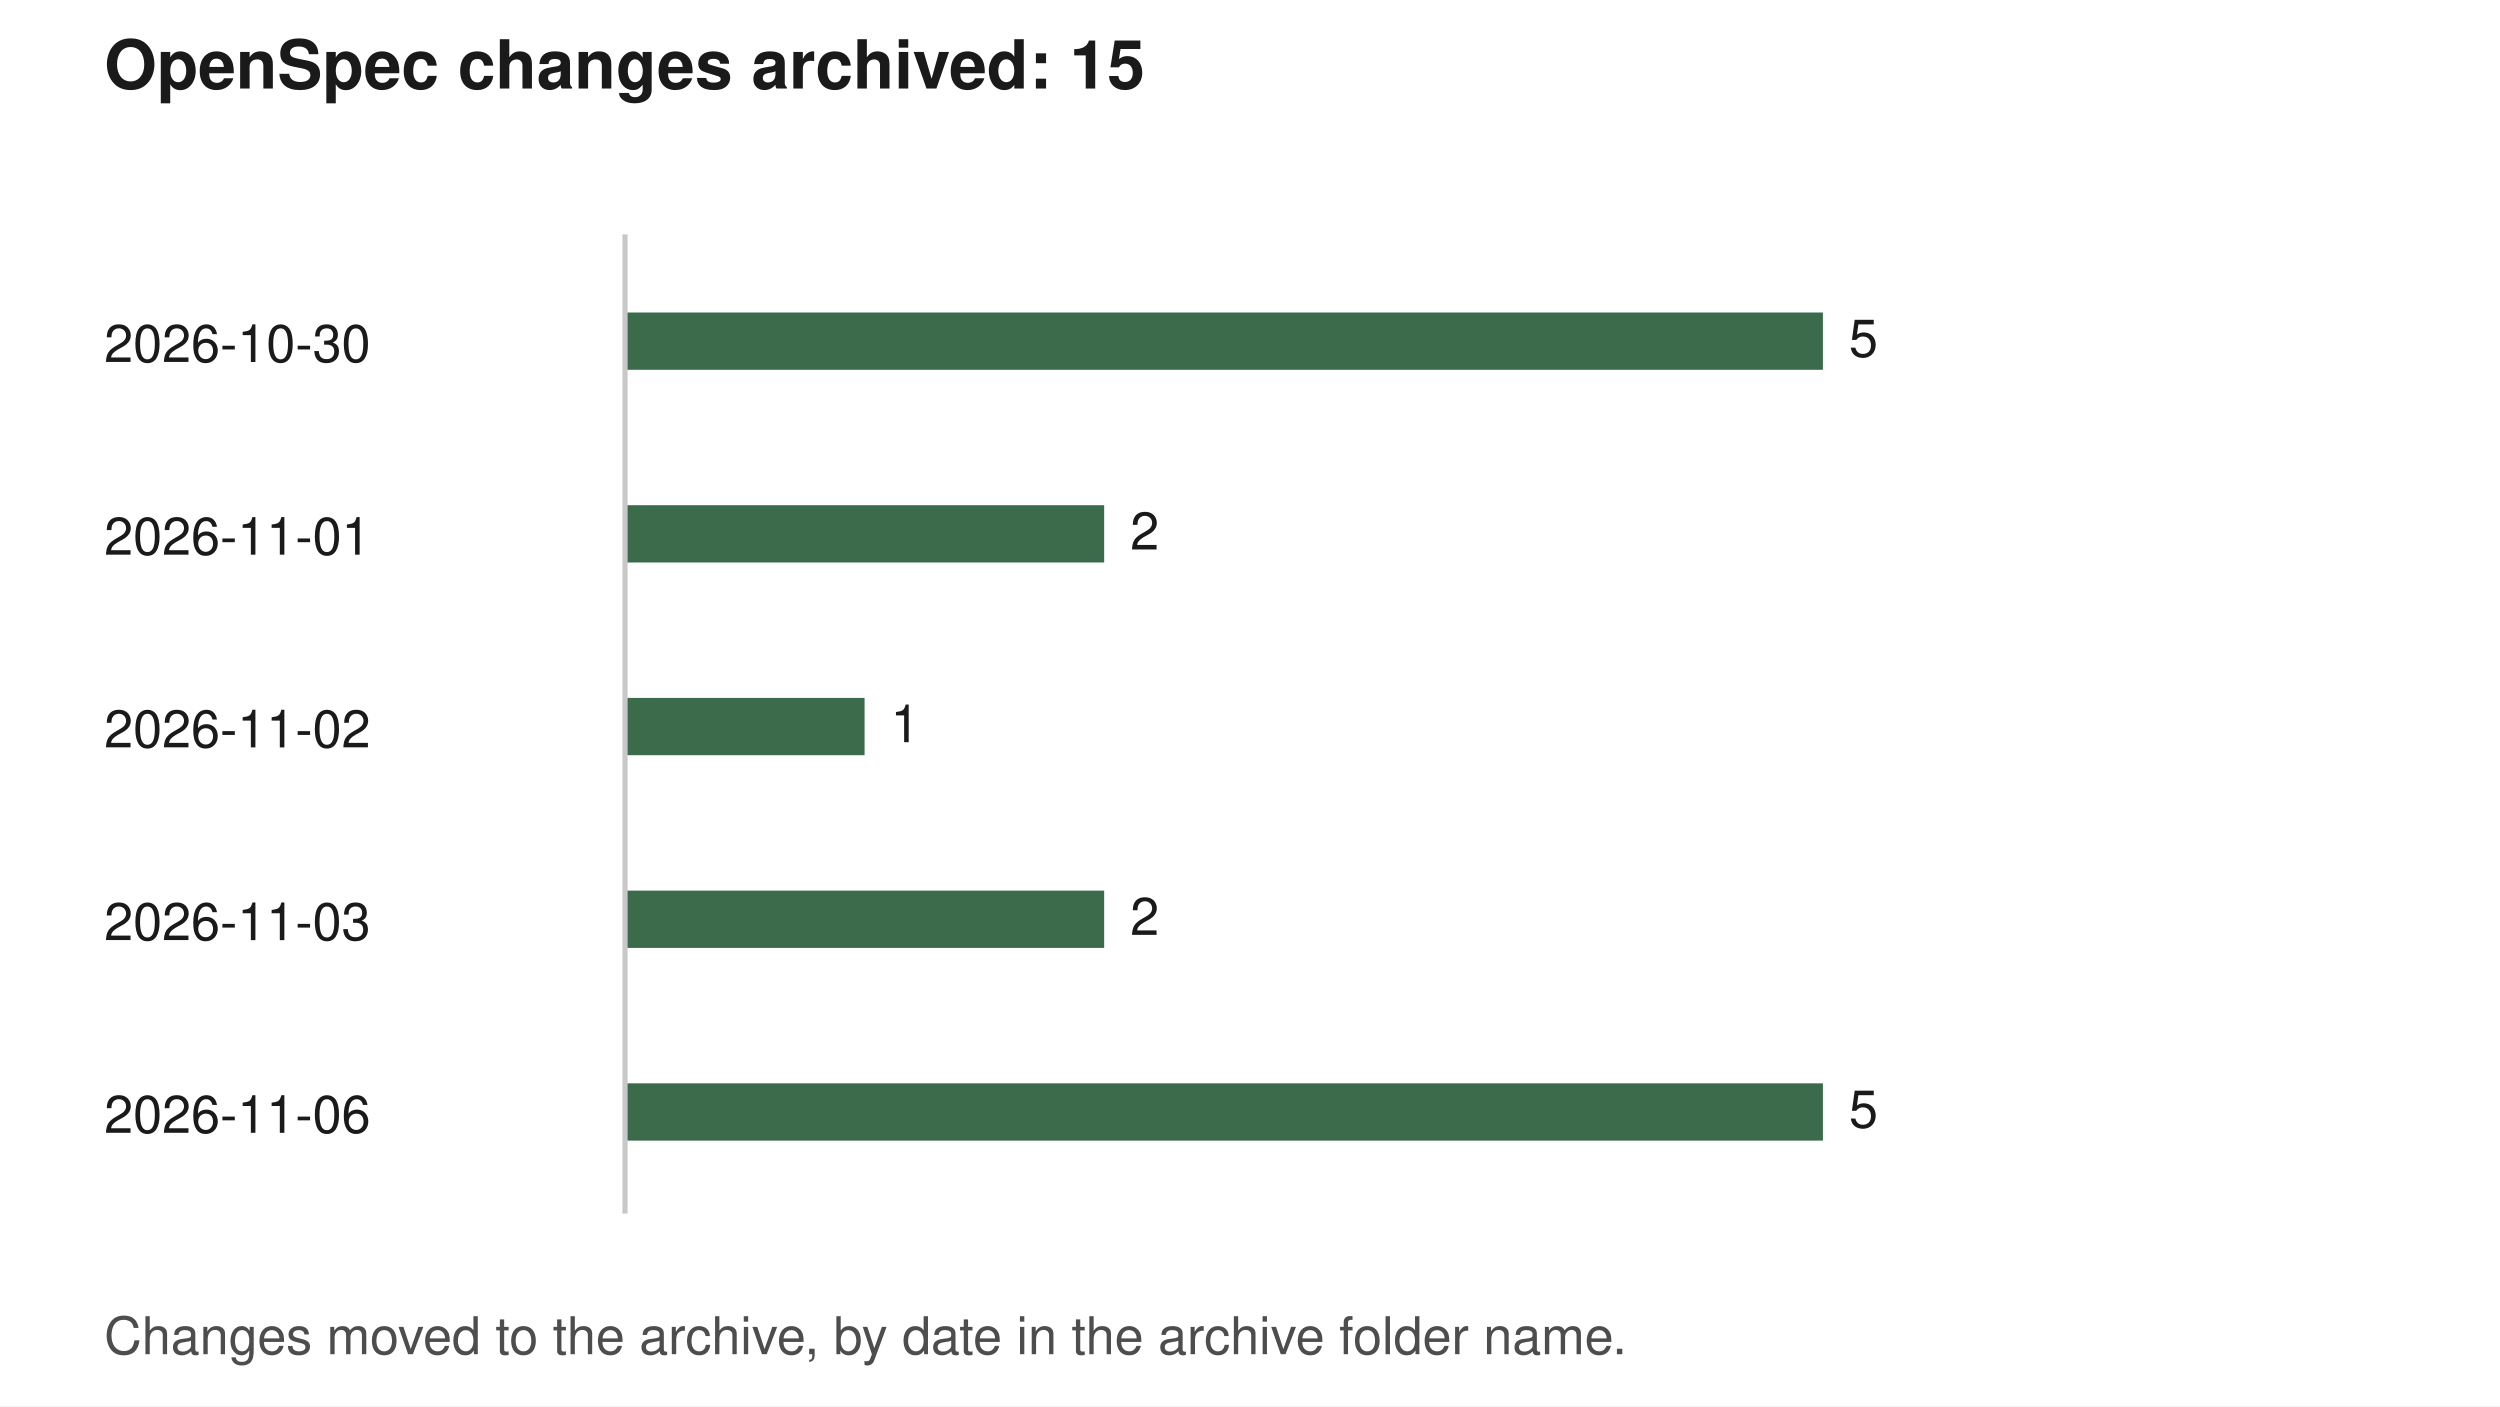
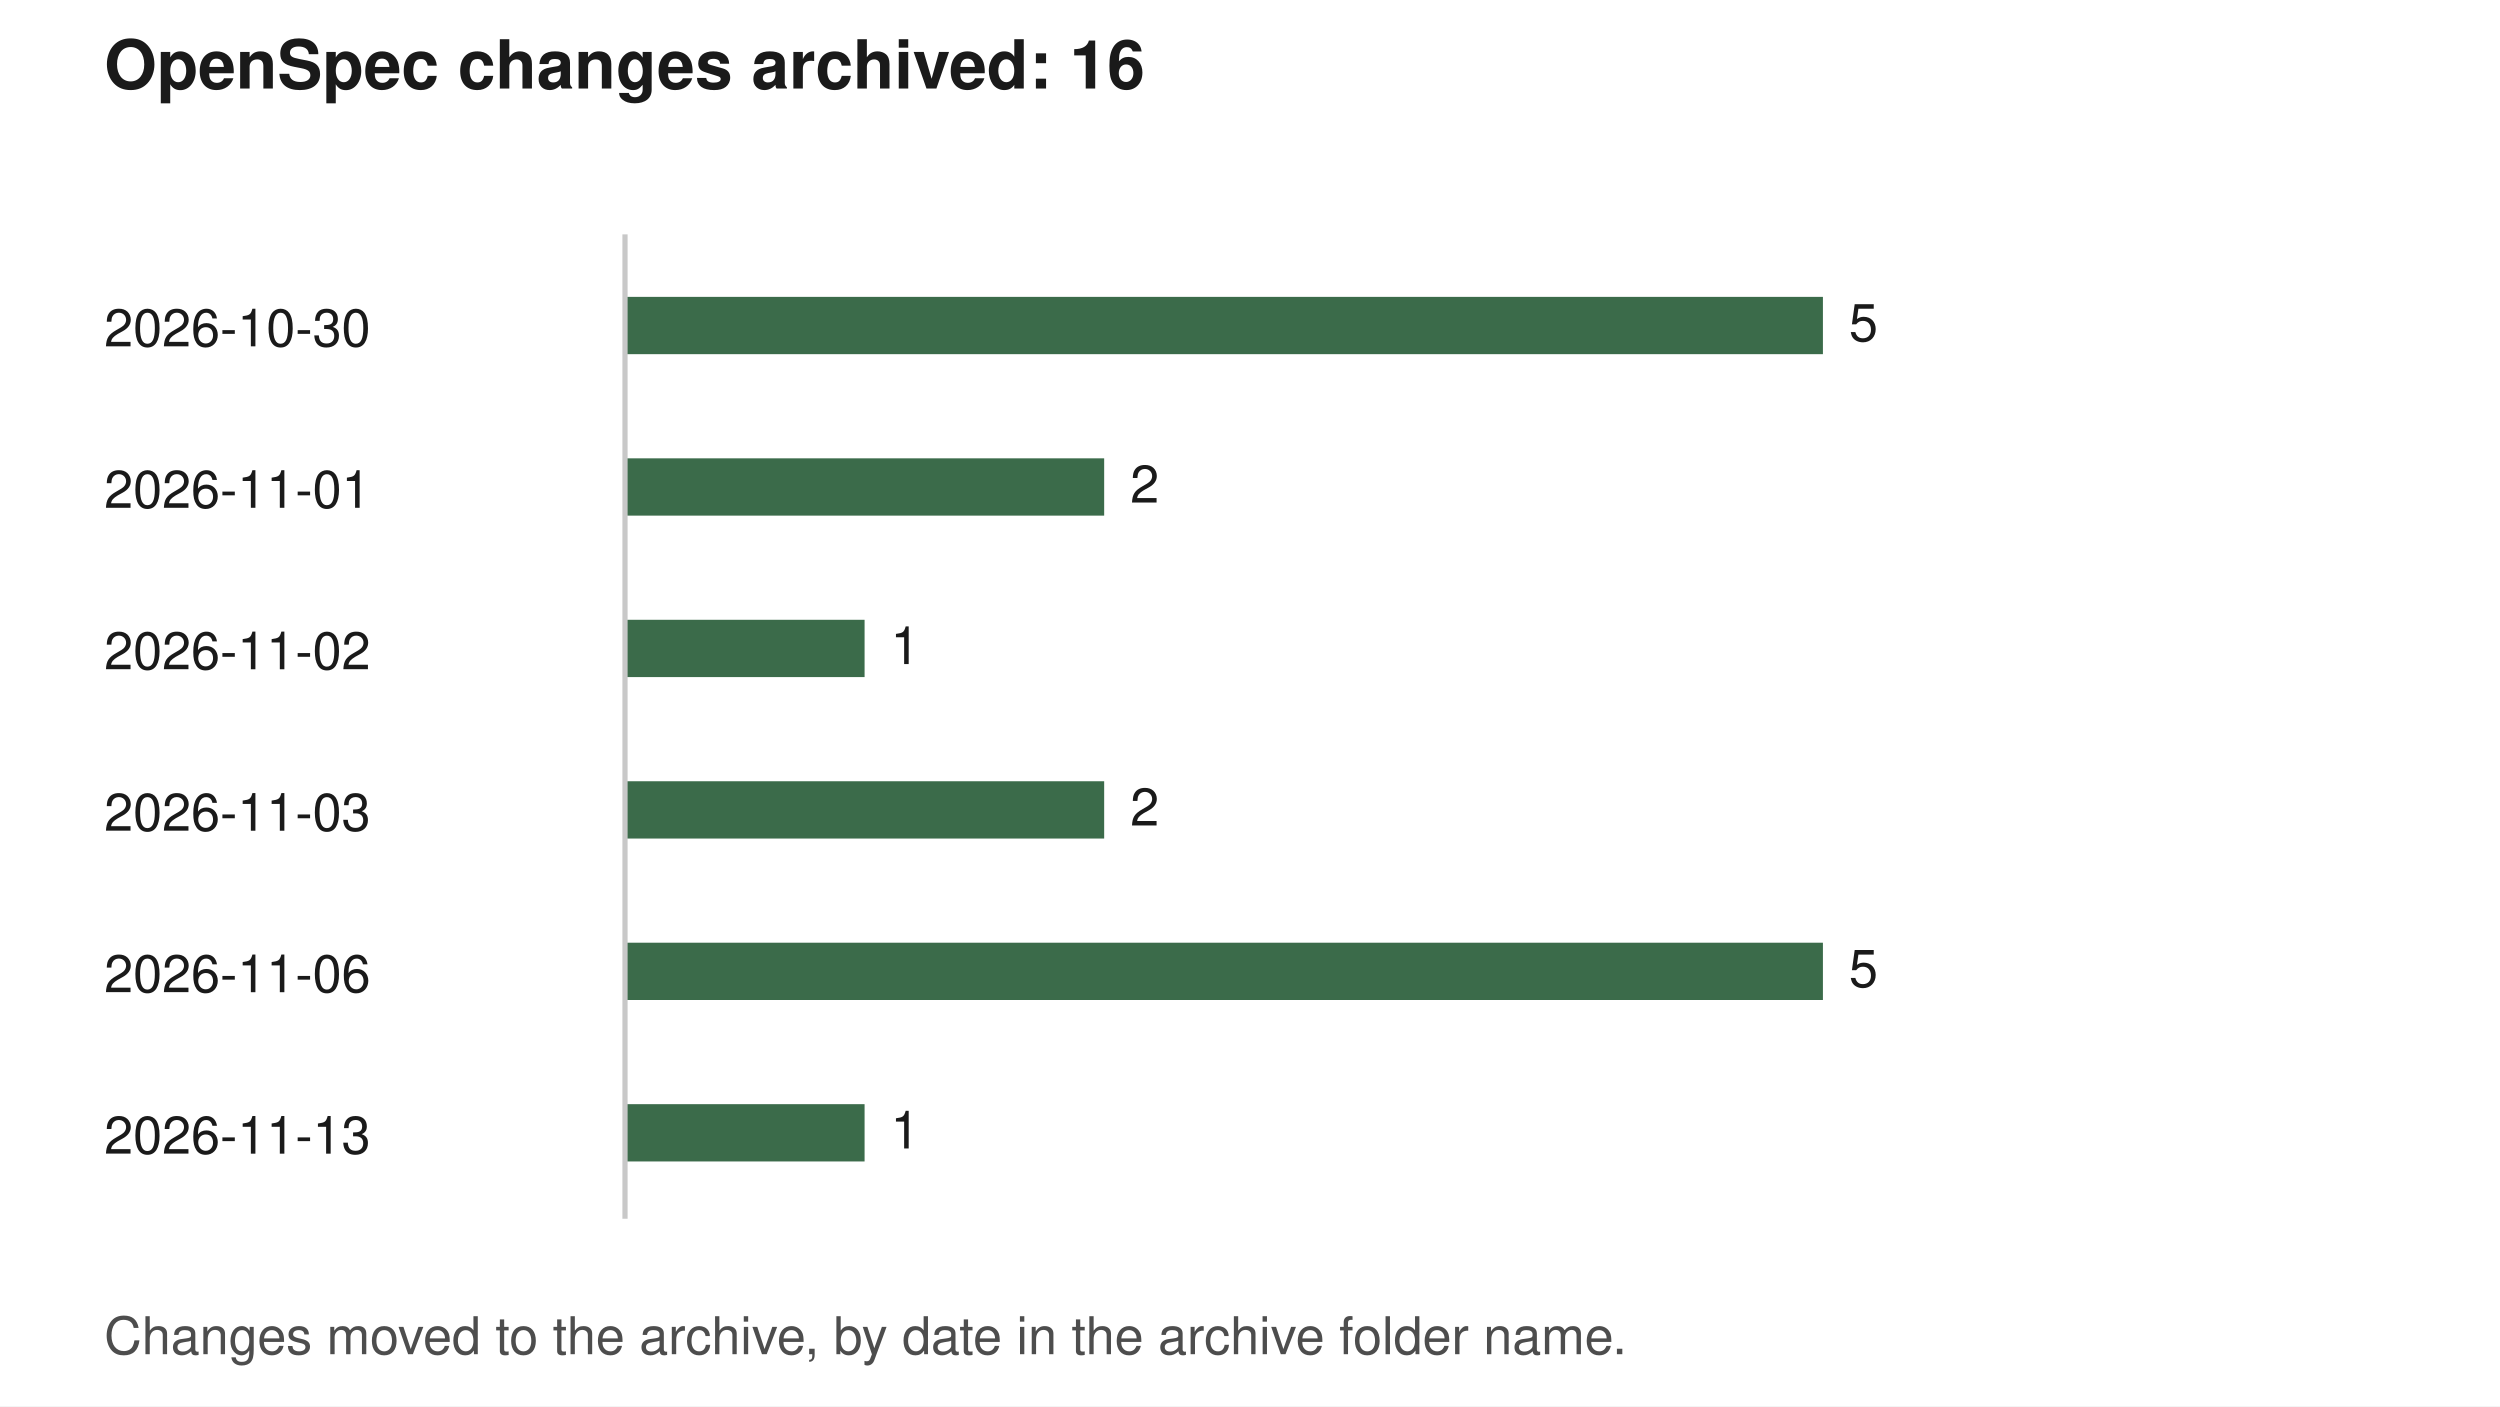
<svg xmlns="http://www.w3.org/2000/svg" viewBox="0 0 960 540" width="960" height="540" role="img" aria-labelledby="engineering-changes-title engineering-changes-desc">
  <style>text{font-family:system-ui,-apple-system,"Segoe UI",Helvetica,Arial,sans-serif}</style>
  <rect x="0" y="0" width="960" height="540" fill="#ffffff" />
-   <text x="40" y="34" font-size="26" font-weight="bold" fill="#1a1a1a">OpenSpec changes archived: 15</text>
-   <text x="40" y="139" font-size="20" fill="#1a1a1a">2026-10-30</text>
-   <rect x="240" y="120" width="460" height="22" fill="#3b6b4a" stroke="none" stroke-width="2" />
-   <text x="710" y="137" font-size="20" fill="#1a1a1a">5</text>
-   <text x="40" y="213" font-size="20" fill="#1a1a1a">2026-11-01</text>
-   <rect x="240" y="194" width="184" height="22" fill="#3b6b4a" stroke="none" stroke-width="2" />
-   <text x="434" y="211" font-size="20" fill="#1a1a1a">2</text>
-   <text x="40" y="287" font-size="20" fill="#1a1a1a">2026-11-02</text>
-   <rect x="240" y="268" width="92" height="22" fill="#3b6b4a" stroke="none" stroke-width="2" />
-   <text x="342" y="285" font-size="20" fill="#1a1a1a">1</text>
-   <text x="40" y="361" font-size="20" fill="#1a1a1a">2026-11-03</text>
-   <rect x="240" y="342" width="184" height="22" fill="#3b6b4a" stroke="none" stroke-width="2" />
-   <text x="434" y="359" font-size="20" fill="#1a1a1a">2</text>
-   <text x="40" y="435" font-size="20" fill="#1a1a1a">2026-11-06</text>
-   <rect x="240" y="416" width="460" height="22" fill="#3b6b4a" stroke="none" stroke-width="2" />
-   <text x="710" y="433" font-size="20" fill="#1a1a1a">5</text>
-   <path d="M240 90V466" stroke="#c8c8c8" stroke-width="2" fill="none" />
+   <text x="40" y="34" font-size="26" font-weight="bold" fill="#1a1a1a">OpenSpec changes archived: 16</text>
+   <text x="40" y="133" font-size="20" fill="#1a1a1a">2026-10-30</text>
+   <rect x="240" y="114" width="460" height="22" fill="#3b6b4a" stroke="none" stroke-width="2" />
+   <text x="710" y="131" font-size="20" fill="#1a1a1a">5</text>
+   <text x="40" y="195" font-size="20" fill="#1a1a1a">2026-11-01</text>
+   <rect x="240" y="176" width="184" height="22" fill="#3b6b4a" stroke="none" stroke-width="2" />
+   <text x="434" y="193" font-size="20" fill="#1a1a1a">2</text>
+   <text x="40" y="257" font-size="20" fill="#1a1a1a">2026-11-02</text>
+   <rect x="240" y="238" width="92" height="22" fill="#3b6b4a" stroke="none" stroke-width="2" />
+   <text x="342" y="255" font-size="20" fill="#1a1a1a">1</text>
+   <text x="40" y="319" font-size="20" fill="#1a1a1a">2026-11-03</text>
+   <rect x="240" y="300" width="184" height="22" fill="#3b6b4a" stroke="none" stroke-width="2" />
+   <text x="434" y="317" font-size="20" fill="#1a1a1a">2</text>
+   <text x="40" y="381" font-size="20" fill="#1a1a1a">2026-11-06</text>
+   <rect x="240" y="362" width="460" height="22" fill="#3b6b4a" stroke="none" stroke-width="2" />
+   <text x="710" y="379" font-size="20" fill="#1a1a1a">5</text>
+   <text x="40" y="443" font-size="20" fill="#1a1a1a">2026-11-13</text>
+   <rect x="240" y="424" width="92" height="22" fill="#3b6b4a" stroke="none" stroke-width="2" />
+   <text x="342" y="441" font-size="20" fill="#1a1a1a">1</text>
+   <path d="M240 90V468" stroke="#c8c8c8" stroke-width="2" fill="none" />
  <text x="40" y="520" font-size="20" fill="#4d4d4d">Changes moved to the archive, by date in the archive folder name.</text>
</svg>
